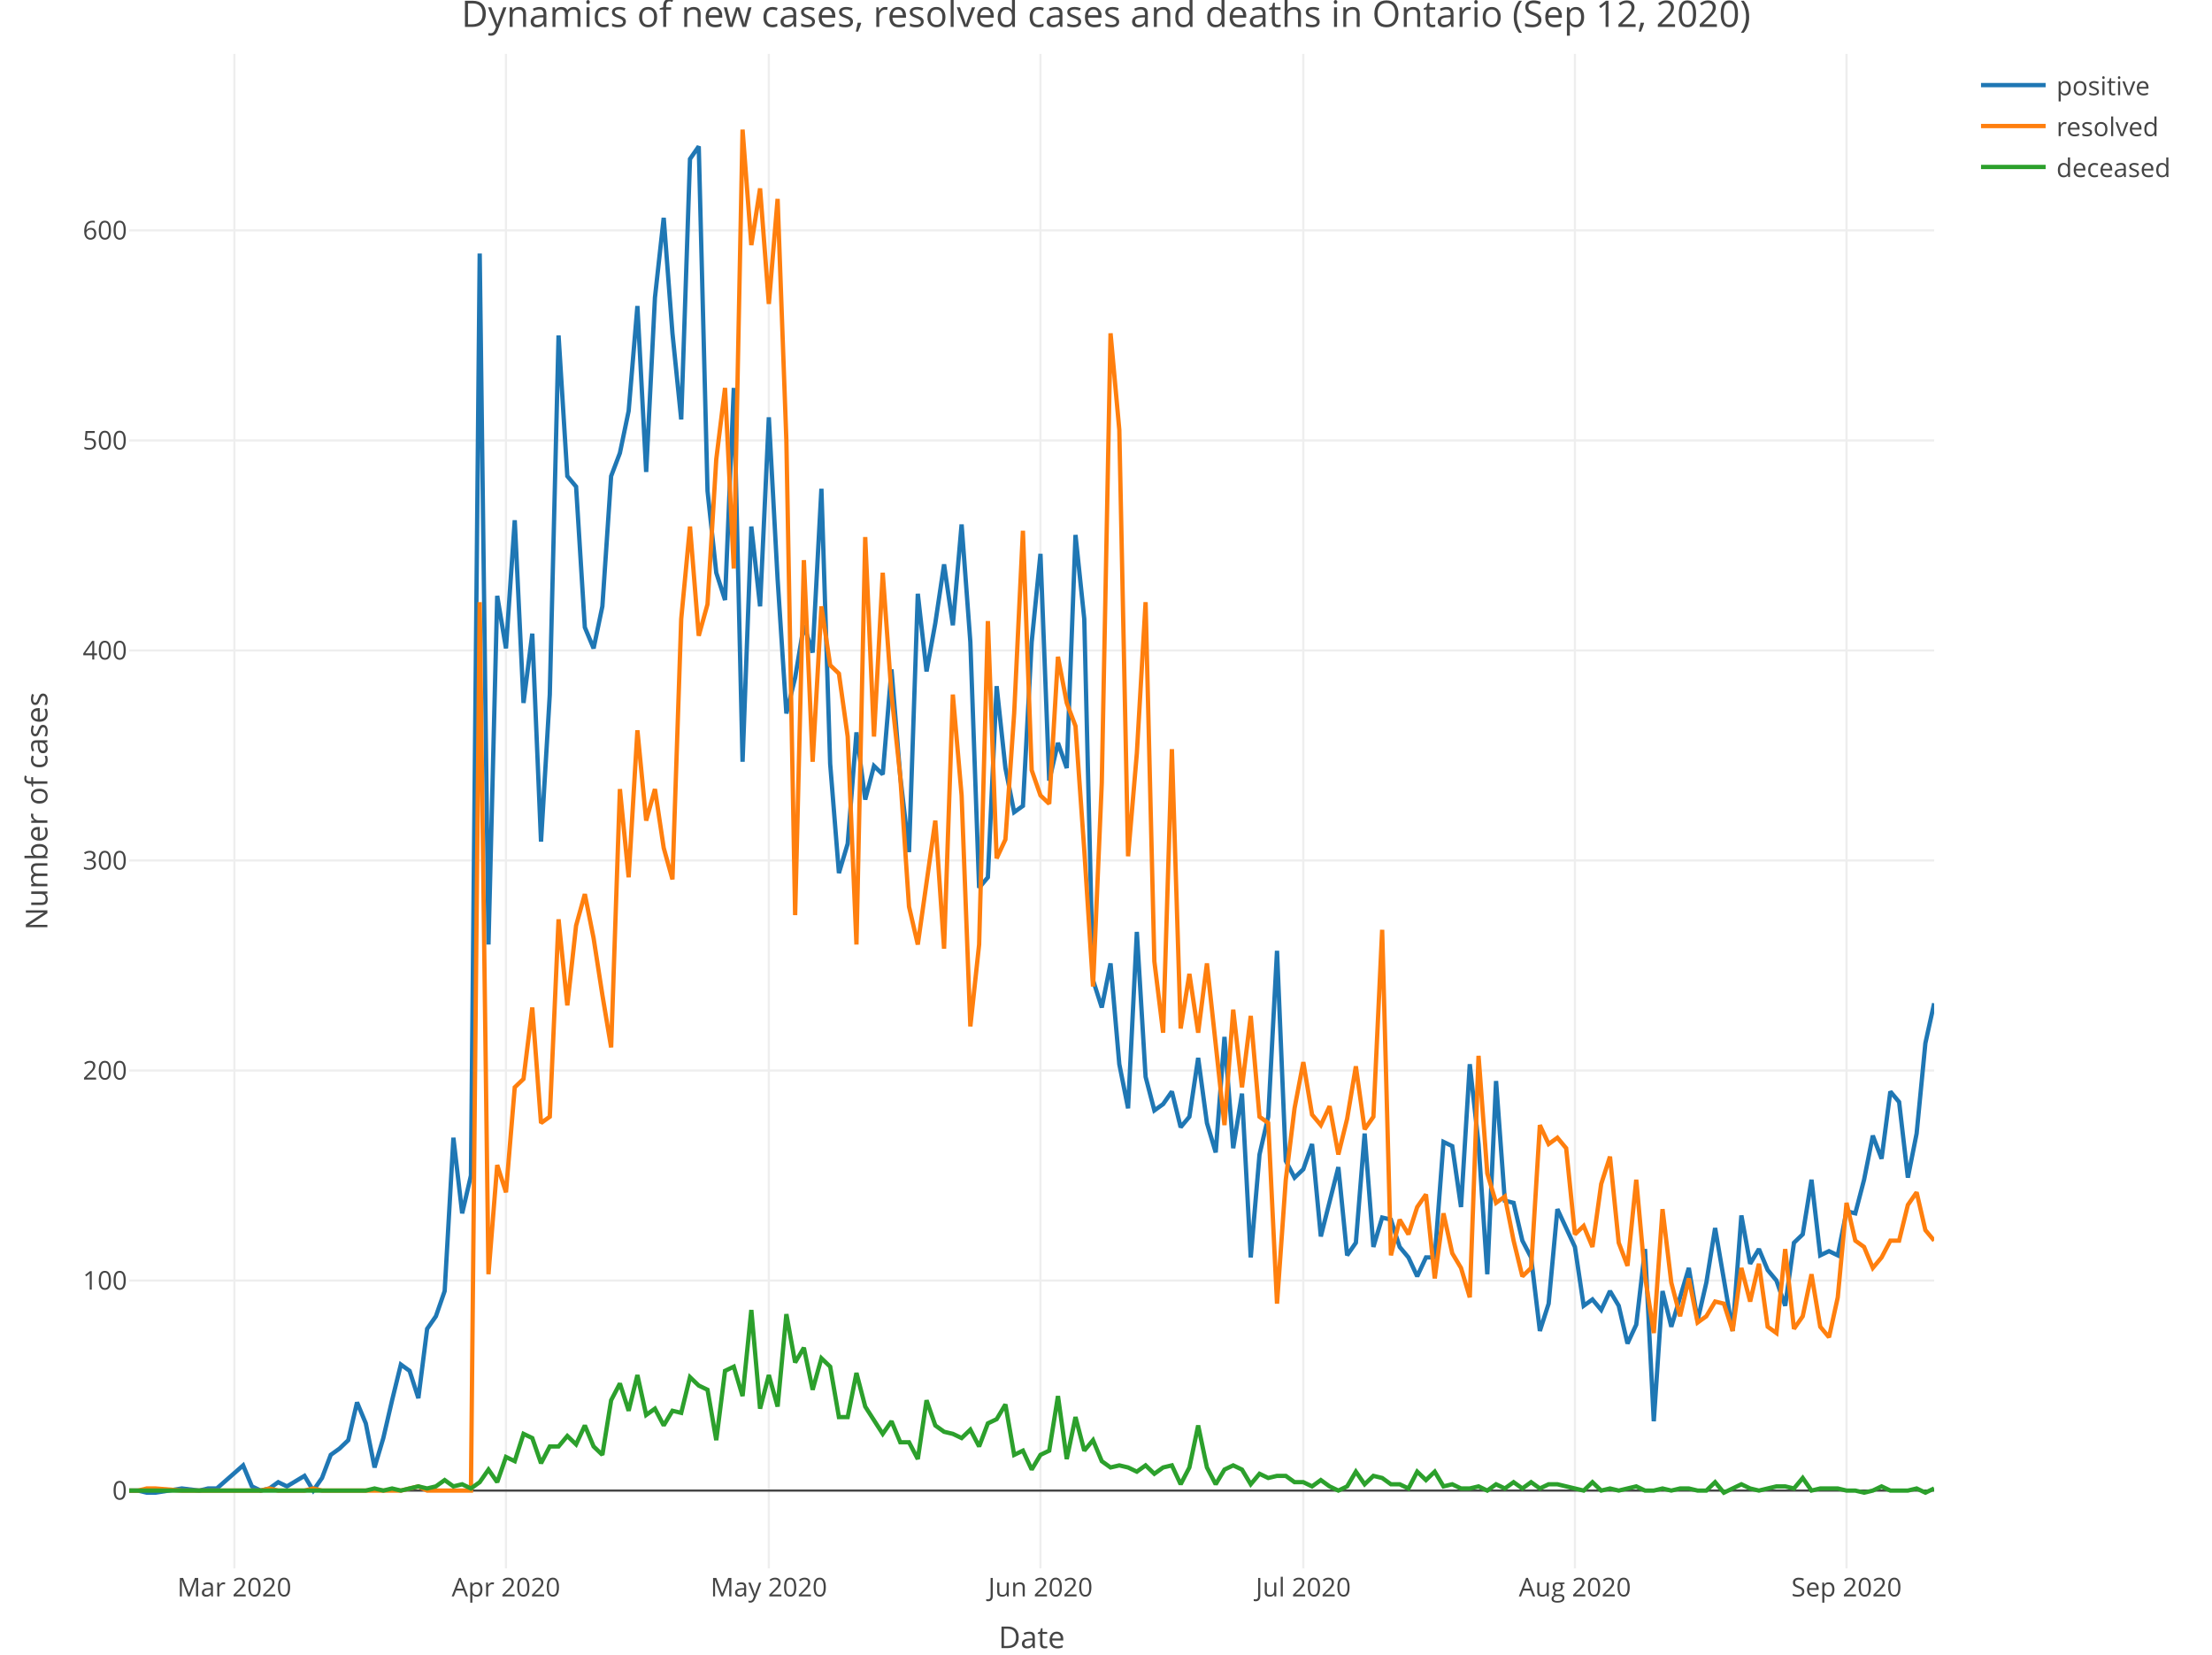
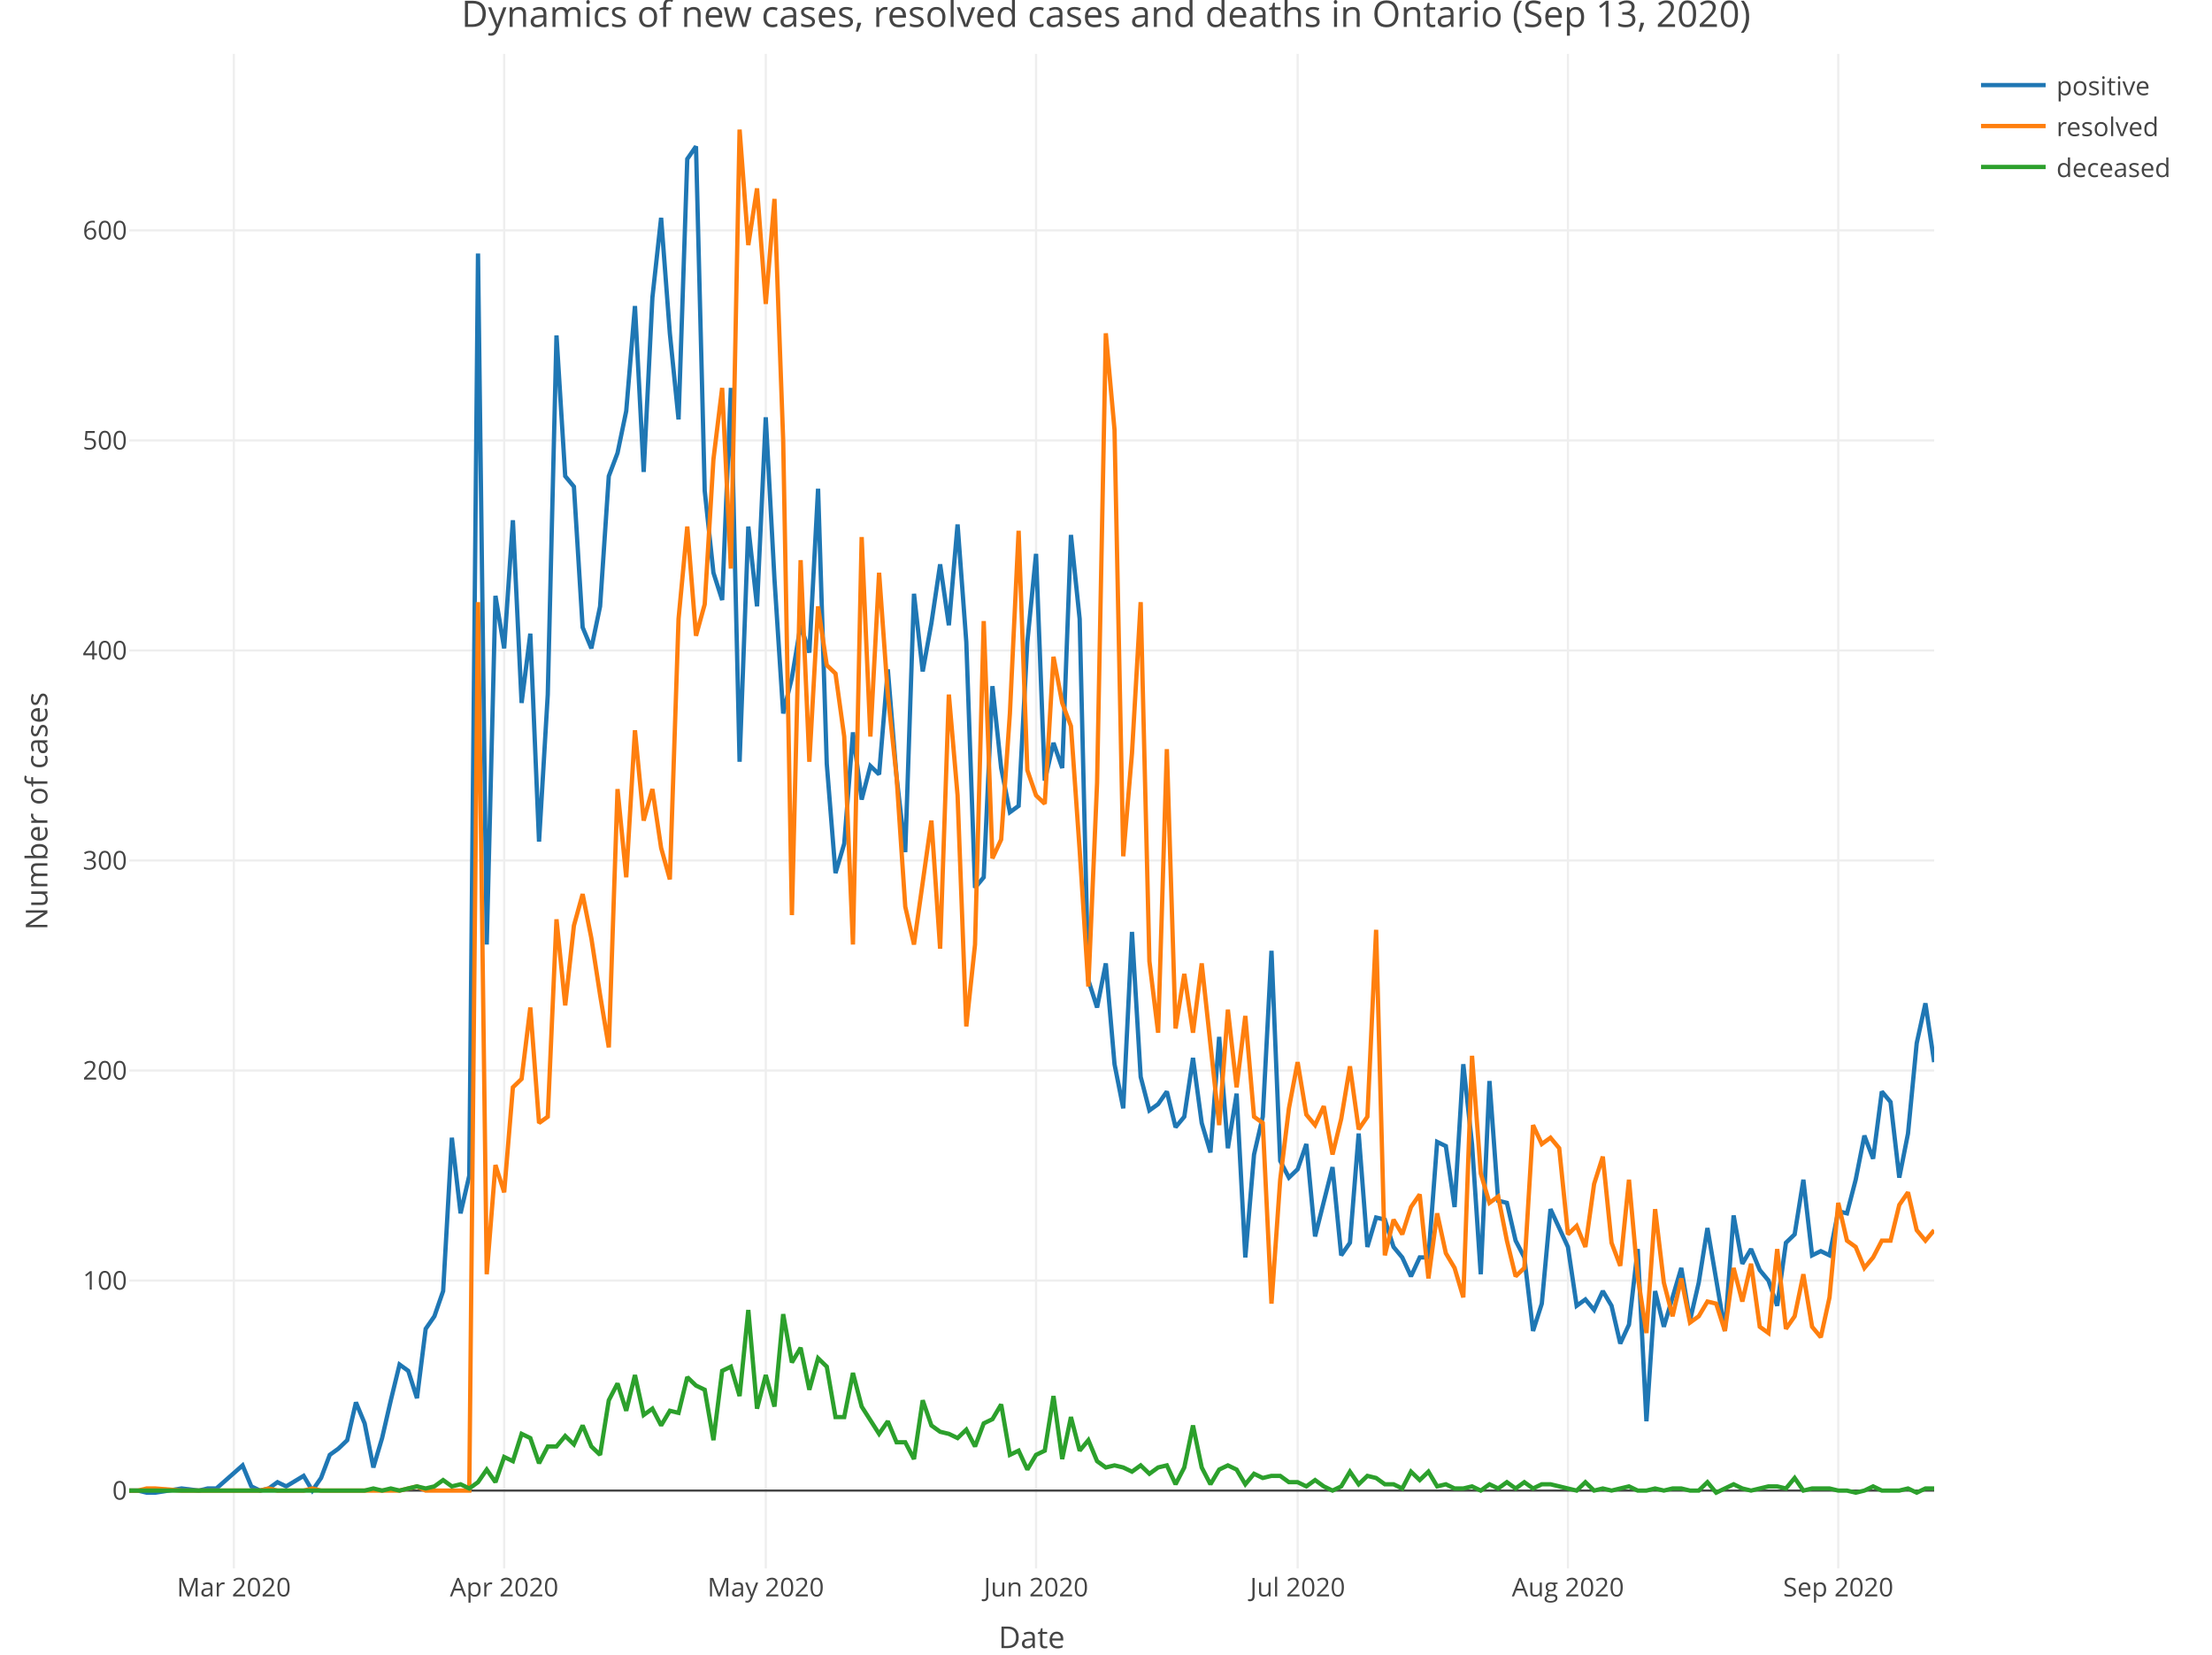
<svg xmlns="http://www.w3.org/2000/svg" class="main-svg" width="1027" height="768" style="" viewBox="0 0 1027 768">
  <rect x="0" y="0" width="1027" height="768" style="fill: rgb(255, 255, 255); fill-opacity: 1;" />
-   <defs id="defs-567b49">
+   <defs id="defs-040c00">
    <g class="clips">
-       <clipPath id="clip567b49xyplot" class="plotclip">
+       <clipPath id="clip040c00xyplot" class="plotclip">
        <rect width="838" height="703" />
      </clipPath>
-       <clipPath class="axesclip" id="clip567b49x">
+       <clipPath class="axesclip" id="clip040c00x">
        <rect x="60" y="0" width="838" height="768" />
      </clipPath>
-       <clipPath class="axesclip" id="clip567b49y">
+       <clipPath class="axesclip" id="clip040c00y">
        <rect x="0" y="25" width="1027" height="703" />
      </clipPath>
-       <clipPath class="axesclip" id="clip567b49xy">
+       <clipPath class="axesclip" id="clip040c00xy">
        <rect x="60" y="25" width="838" height="703" />
      </clipPath>
    </g>
    <g class="gradients" />
  </defs>
  <g class="bglayer" />
  <g class="layer-below">
    <g class="imagelayer" />
    <g class="shapelayer" />
  </g>
  <g class="cartesianlayer">
    <g class="subplot xy">
      <g class="layer-subplot">
        <g class="shapelayer" />
        <g class="imagelayer" />
      </g>
      <g class="gridlayer">
        <g class="x">
-           <path class="xgrid crisp" transform="translate(108.82,0)" d="M0,25v703" style="stroke: rgb(238, 238, 238); stroke-opacity: 1; stroke-width: 1px;" />
-           <path class="xgrid crisp" transform="translate(234.92,0)" d="M0,25v703" style="stroke: rgb(238, 238, 238); stroke-opacity: 1; stroke-width: 1px;" />
-           <path class="xgrid crisp" transform="translate(356.96,0)" d="M0,25v703" style="stroke: rgb(238, 238, 238); stroke-opacity: 1; stroke-width: 1px;" />
-           <path class="xgrid crisp" transform="translate(483.07,0)" d="M0,25v703" style="stroke: rgb(238, 238, 238); stroke-opacity: 1; stroke-width: 1px;" />
-           <path class="xgrid crisp" transform="translate(605.11,0)" d="M0,25v703" style="stroke: rgb(238, 238, 238); stroke-opacity: 1; stroke-width: 1px;" />
-           <path class="xgrid crisp" transform="translate(731.21,0)" d="M0,25v703" style="stroke: rgb(238, 238, 238); stroke-opacity: 1; stroke-width: 1px;" />
-           <path class="xgrid crisp" transform="translate(857.32,0)" d="M0,25v703" style="stroke: rgb(238, 238, 238); stroke-opacity: 1; stroke-width: 1px;" />
+           <path class="xgrid crisp" transform="translate(108.58,0)" d="M0,25v703" style="stroke: rgb(238, 238, 238); stroke-opacity: 1; stroke-width: 1px;" />
+           <path class="xgrid crisp" transform="translate(234.08,0)" d="M0,25v703" style="stroke: rgb(238, 238, 238); stroke-opacity: 1; stroke-width: 1px;" />
+           <path class="xgrid crisp" transform="translate(355.53,0)" d="M0,25v703" style="stroke: rgb(238, 238, 238); stroke-opacity: 1; stroke-width: 1px;" />
+           <path class="xgrid crisp" transform="translate(481.02,0)" d="M0,25v703" style="stroke: rgb(238, 238, 238); stroke-opacity: 1; stroke-width: 1px;" />
+           <path class="xgrid crisp" transform="translate(602.47,0)" d="M0,25v703" style="stroke: rgb(238, 238, 238); stroke-opacity: 1; stroke-width: 1px;" />
+           <path class="xgrid crisp" transform="translate(727.97,0)" d="M0,25v703" style="stroke: rgb(238, 238, 238); stroke-opacity: 1; stroke-width: 1px;" />
+           <path class="xgrid crisp" transform="translate(853.47,0)" d="M0,25v703" style="stroke: rgb(238, 238, 238); stroke-opacity: 1; stroke-width: 1px;" />
        </g>
        <g class="y">
          <path class="ygrid crisp" transform="translate(0,594.39)" d="M60,0h838" style="stroke: rgb(238, 238, 238); stroke-opacity: 1; stroke-width: 1px;" />
          <path class="ygrid crisp" transform="translate(0,496.9)" d="M60,0h838" style="stroke: rgb(238, 238, 238); stroke-opacity: 1; stroke-width: 1px;" />
          <path class="ygrid crisp" transform="translate(0,399.41)" d="M60,0h838" style="stroke: rgb(238, 238, 238); stroke-opacity: 1; stroke-width: 1px;" />
          <path class="ygrid crisp" transform="translate(0,301.92)" d="M60,0h838" style="stroke: rgb(238, 238, 238); stroke-opacity: 1; stroke-width: 1px;" />
          <path class="ygrid crisp" transform="translate(0,204.43)" d="M60,0h838" style="stroke: rgb(238, 238, 238); stroke-opacity: 1; stroke-width: 1px;" />
          <path class="ygrid crisp" transform="translate(0,106.94)" d="M60,0h838" style="stroke: rgb(238, 238, 238); stroke-opacity: 1; stroke-width: 1px;" />
        </g>
      </g>
      <g class="zerolinelayer">
        <path class="yzl zl crisp" transform="translate(0,691.88)" d="M60,0h838" style="stroke: rgb(68, 68, 68); stroke-opacity: 1; stroke-width: 1px;" />
      </g>
      <path class="xlines-below" />
      <path class="ylines-below" />
      <g class="overlines-below" />
      <g class="xaxislayer-below" />
      <g class="yaxislayer-below" />
      <g class="overaxes-below" />
-       <g class="plot" transform="translate(60, 25)" clip-path="url('#clip567b49xyplot')">
+       <g class="plot" transform="translate(60, 25)" clip-path="url('#clip040c00xyplot')">
        <g class="scatterlayer mlayer">
-           <g class="trace scatter trace56c4e7" style="stroke-miterlimit: 2; opacity: 1;">
+           <g class="trace scatter trace3d675e" style="stroke-miterlimit: 2; opacity: 1;">
            <g class="fills" />
            <g class="errorbars" />
            <g class="lines">
-               <path class="js-line" d="M0,666.88L4.07,666.88L8.14,667.85L12.2,667.85L24.41,665.9L32.54,666.88L36.61,665.9L40.68,665.9L52.88,655.18L56.95,664.93L61.02,666.88L65.09,665.9L69.16,662.98L73.22,664.93L81.36,660.05L85.43,666.88L89.5,661.03L93.56,650.3L97.63,647.38L101.7,643.48L105.77,625.93L109.83,635.68L113.9,656.15L117.97,642.5L122.04,624.96L126.11,608.38L130.17,611.31L134.24,623.98L138.31,591.81L142.38,585.96L146.45,574.26L150.51,503.09L154.58,538.19L158.65,520.64L162.72,92.67L166.79,413.41L170.85,251.57L174.92,275.95L178.99,216.48L183.06,301.29L187.13,269.12L191.19,365.64L195.26,297.39L199.33,130.69L203.4,196.01L207.47,200.88L211.53,266.2L215.6,275.95L219.67,256.45L223.74,196.01L227.81,185.28L231.87,165.78L235.94,117.04L240.01,194.06L244.08,113.14L248.15,76.1L252.21,129.71L256.28,169.68L260.35,48.8L264.42,42.95L268.49,202.83L272.55,240.85L276.62,253.52L280.69,155.06L284.76,328.59L288.83,219.4L292.89,256.45L296.96,168.71L301.03,243.78L305.1,306.17L309.17,289.59L313.23,265.22L317.3,277.9L321.37,201.86L325.44,329.57L329.5,380.26L333.57,366.61L337.64,314.94L341.71,346.14L345.78,330.54L349.84,334.44L353.91,285.7L357.98,335.41L362.05,370.51L366.12,250.6L370.18,286.67L374.25,264.25L378.32,236.95L382.39,265.22L386.46,218.43L390.52,273.02L394.59,387.08L398.66,382.21L402.73,293.49L406.8,331.51L410.86,351.99L414.93,349.06L419,273.02L423.07,232.08L427.14,337.36L431.2,319.82L435.27,331.51L439.34,223.3L443.41,262.3L447.48,429.98L451.54,442.65L455.61,422.18L459.68,468.97L463.75,489.45L467.82,407.56L471.88,474.82L475.95,490.42L480.02,487.5L484.09,481.65L488.16,498.22L492.22,493.35L496.29,466.05L500.36,496.27L504.43,509.92L508.5,456.3L512.56,507.97L516.63,482.62L520.7,558.66L524.77,510.89L528.83,493.35L532.9,416.33L536.97,513.82L541.04,521.62L545.11,517.72L549.17,506.02L553.24,548.91L561.38,516.74L565.45,557.69L569.51,551.84L573.58,501.14L577.65,553.79L581.72,540.14L585.79,541.12L589.85,553.79L593.92,558.66L597.99,567.44L602.06,558.66L606.13,558.66L610.19,505.04L614.26,506.99L618.33,535.27L622.4,468.97L626.47,506.02L630.53,566.46L634.6,476.77L638.67,532.34L642.74,533.32L646.81,550.86L650.87,558.66L654.94,592.78L659.01,580.11L663.08,536.24L671.21,553.79L675.28,581.09L679.35,578.16L683.42,583.04L687.49,574.26L691.55,581.09L695.62,598.63L699.69,589.86L703.76,554.76L707.83,634.7L711.89,574.26L715.96,590.83L724.1,563.54L728.17,587.91L732.23,570.36L736.3,545.01L744.44,592.78L748.5,539.17L752.57,561.59L756.64,554.76L760.71,564.51L764.78,569.39L768.84,581.09L772.91,551.84L776.98,547.94L781.05,522.59L785.12,557.69L789.18,555.74L793.25,557.69L797.32,537.22L801.39,538.19L805.46,522.59L809.52,502.12L813.59,512.84L817.66,481.65L821.73,486.52L825.8,521.62L829.86,501.14L833.93,459.22L838,440.7" style="vector-effect: non-scaling-stroke; fill: none; stroke: rgb(31, 119, 180); stroke-opacity: 1; stroke-width: 2px; opacity: 1;" />
+               <path class="js-line" d="M0,666.88L4.05,666.88L8.1,667.85L12.14,667.85L24.29,665.9L32.39,666.88L36.43,665.9L40.48,665.9L52.63,655.18L56.68,664.93L60.72,666.88L64.77,665.9L68.82,662.98L72.87,664.93L80.97,660.05L85.01,666.88L89.06,661.03L93.11,650.3L97.16,647.38L101.21,643.48L105.26,625.93L109.3,635.68L113.35,656.15L117.4,642.5L121.45,624.96L125.5,608.38L129.55,611.31L133.59,623.98L137.64,591.81L141.69,585.96L145.74,574.26L149.79,503.09L153.84,538.19L157.88,520.64L161.93,92.67L165.98,413.41L170.03,251.57L174.08,275.95L178.13,216.48L182.17,301.29L186.22,269.12L190.27,365.64L194.32,297.39L198.37,130.69L202.42,196.01L206.46,200.88L210.51,266.2L214.56,275.95L218.61,256.45L222.66,196.01L226.71,185.28L230.75,165.78L234.8,117.04L238.85,194.06L242.9,113.14L246.95,76.1L251,129.71L255.04,169.68L259.09,48.8L263.14,42.95L267.19,202.83L271.24,240.85L275.29,253.52L279.33,155.06L283.38,328.59L287.43,219.4L291.48,256.45L295.53,168.71L299.57,243.78L303.62,306.17L307.67,289.59L311.72,265.22L315.77,277.9L319.82,201.86L323.86,329.57L327.91,380.26L331.96,366.61L336.01,314.94L340.06,346.14L344.11,330.54L348.15,334.44L352.2,285.7L356.25,335.41L360.3,370.51L364.35,250.6L368.4,286.67L372.44,264.25L376.49,236.95L380.54,265.22L384.59,218.43L388.64,273.02L392.69,387.08L396.73,382.21L400.78,293.49L404.83,331.51L408.88,351.99L412.93,349.06L416.98,273.02L421.02,232.08L425.07,337.36L429.12,319.82L433.17,331.51L437.22,223.3L441.27,262.3L445.31,429.98L449.36,442.65L453.41,422.18L457.46,468.97L461.51,489.45L465.56,407.56L469.6,474.82L473.65,490.42L477.7,487.5L481.75,481.65L485.8,498.22L489.85,493.35L493.89,466.05L497.94,496.27L501.99,509.92L506.04,456.3L510.09,507.97L514.14,482.62L518.18,558.66L522.23,510.89L526.28,493.35L530.33,416.33L534.38,513.82L538.43,521.62L542.47,517.72L546.52,506.02L550.57,548.91L558.67,516.74L562.71,557.69L566.76,551.84L570.81,501.14L574.86,553.79L578.91,540.14L582.96,541.12L587,553.79L591.05,558.66L595.1,567.44L599.15,558.66L603.2,558.66L607.25,505.04L611.29,506.99L615.34,535.27L619.39,468.97L623.44,506.02L627.49,566.46L631.54,476.77L635.58,532.34L639.63,533.32L643.68,550.86L647.73,558.66L651.78,592.78L655.83,580.11L659.87,536.24L667.97,553.79L672.02,581.09L676.07,578.16L680.12,583.04L684.16,574.26L688.21,581.09L692.26,598.63L696.31,589.86L700.36,554.76L704.41,634.7L708.45,574.26L712.5,590.83L720.6,563.54L724.65,587.91L728.7,570.36L732.74,545.01L740.84,592.78L744.89,539.17L748.94,561.59L752.99,554.76L757.03,564.51L761.08,569.39L765.13,581.09L769.18,551.84L773.23,547.94L777.28,522.59L781.32,557.69L785.37,555.74L789.42,557.69L793.47,537.22L797.52,538.19L801.57,522.59L805.61,502.12L809.66,512.84L813.71,481.65L817.76,486.52L821.81,521.62L825.86,501.14L829.9,459.22L833.95,440.7L838,468" style="vector-effect: non-scaling-stroke; fill: none; stroke: rgb(31, 119, 180); stroke-opacity: 1; stroke-width: 2px; opacity: 1;" />
            </g>
            <g class="points" />
            <g class="text" />
          </g>
-           <g class="trace scatter trace16dbc5" style="stroke-miterlimit: 2; opacity: 1;">
+           <g class="trace scatter trace5df3fe" style="stroke-miterlimit: 2; opacity: 1;">
            <g class="fills" />
            <g class="errorbars" />
            <g class="lines">
-               <path class="js-line" d="M0,666.88L4.07,666.88L8.14,665.9L12.2,665.9L24.41,666.88L61.02,666.88L65.09,665.9L69.16,666.88L73.22,666.88L81.36,666.88L85.43,665.9L89.5,666.88L93.56,666.88L126.11,666.88L130.17,665.9L134.24,664.93L138.31,666.88L158.65,666.88L162.72,254.5L166.79,566.46L170.85,515.77L174.92,528.44L178.99,479.7L183.06,475.8L187.13,442.65L191.19,496.27L195.26,493.35L199.33,401.71L203.4,441.68L207.47,404.63L211.53,390.01L215.6,410.48L219.67,436.8L223.74,461.17L227.81,341.26L231.87,382.21L235.94,313.97L240.01,355.89L244.08,341.26L248.15,368.56L252.21,383.18L256.28,262.3L260.35,219.4L264.42,270.1L268.49,255.47L272.55,188.21L276.62,155.06L280.69,238.9L284.76,35.15L288.83,88.77L292.89,62.45L296.96,116.07L301.03,67.32L305.1,179.43L309.17,399.76L313.23,235L317.3,328.59L321.37,256.45L325.44,283.75L329.5,287.65L333.57,316.89L337.64,413.41L341.71,224.28L345.78,316.89L349.84,240.85L353.91,297.39L357.98,335.41L362.05,395.86L366.12,413.41L374.25,355.89L378.32,415.35L382.39,297.39L386.46,344.19L390.52,451.43L394.59,413.41L398.66,263.27L402.73,373.43L406.8,364.66L410.86,306.17L414.93,221.35L419,332.49L423.07,344.19L427.14,348.09L431.2,279.85L435.27,301.29L439.34,312.02L443.41,369.54L447.48,432.9L451.54,338.34L455.61,129.71L459.68,174.56L463.75,372.46L467.82,324.69L471.88,254.5L475.95,421.2L480.02,454.35L484.09,322.74L488.16,452.4L492.22,427.05L496.29,454.35L500.36,422.18L508.5,497.25L512.56,443.63L516.63,479.7L520.7,446.55L524.77,493.35L528.83,496.27L532.9,580.11L536.97,522.59L541.04,489.45L545.11,468L549.17,492.37L553.24,497.25L557.31,488.47L561.38,510.89L565.45,494.32L569.51,469.95L573.58,499.19L577.65,493.35L581.72,406.58L585.79,557.69L589.85,541.12L593.92,547.94L597.99,535.27L602.06,529.42L606.13,568.41L610.19,538.19L614.26,556.71L618.33,563.54L622.4,577.19L626.47,465.07L630.53,519.67L634.6,533.32L638.67,530.39L642.74,550.86L646.81,567.44L650.87,563.54L654.94,497.25L659.01,506.02L663.08,503.09L667.15,507.97L671.21,547.94L675.28,544.04L679.35,553.79L683.42,524.54L687.49,511.87L691.55,551.84L695.62,562.56L699.69,522.59L703.76,567.44L707.83,593.76L711.89,536.24L715.96,570.36L720.03,585.96L724.1,568.41L728.17,588.88L732.23,585.96L736.3,579.14L740.37,580.11L744.44,592.78L748.5,563.54L752.57,579.14L756.64,561.59L760.71,590.83L764.78,593.76L768.84,554.76L772.91,591.81L776.98,585.96L781.05,566.46L785.12,590.83L789.18,595.71L793.25,577.19L797.32,533.32L801.39,550.86L805.46,553.79L809.52,563.54L813.59,558.66L817.66,550.86L821.73,550.86L825.8,534.29L829.86,528.44L833.93,545.99L838,550.86" style="vector-effect: non-scaling-stroke; fill: none; stroke: rgb(255, 127, 14); stroke-opacity: 1; stroke-width: 2px; opacity: 1;" />
+               <path class="js-line" d="M0,666.88L4.05,666.88L8.1,665.9L12.14,665.9L24.29,666.88L60.72,666.88L64.77,665.9L68.82,666.88L72.87,666.88L80.97,666.88L85.01,665.9L89.06,666.88L93.11,666.88L125.5,666.88L129.55,665.9L133.59,664.93L137.64,666.88L157.88,666.88L161.93,254.5L165.98,566.46L170.03,515.77L174.08,528.44L178.13,479.7L182.17,475.8L186.22,442.65L190.27,496.27L194.32,493.35L198.37,401.71L202.42,441.68L206.46,404.63L210.51,390.01L214.56,410.48L218.61,436.8L222.66,461.17L226.71,341.26L230.75,382.21L234.8,313.97L238.85,355.89L242.9,341.26L246.95,368.56L251,383.18L255.04,262.3L259.09,219.4L263.14,270.1L267.19,255.47L271.24,188.21L275.29,155.06L279.33,238.9L283.38,35.15L287.43,88.77L291.48,62.45L295.53,116.07L299.57,67.32L303.62,179.43L307.67,399.76L311.72,235L315.77,328.59L319.82,256.45L323.86,283.75L327.91,287.65L331.96,316.89L336.01,413.41L340.06,224.28L344.11,316.89L348.15,240.85L352.2,297.39L356.25,335.41L360.3,395.86L364.35,413.41L372.44,355.89L376.49,415.35L380.54,297.39L384.59,344.19L388.64,451.43L392.69,413.41L396.73,263.27L400.78,373.43L404.83,364.66L408.88,306.17L412.93,221.35L416.98,332.49L421.02,344.19L425.07,348.09L429.12,279.85L433.17,301.29L437.22,312.02L441.27,369.54L445.31,432.9L449.36,338.34L453.41,129.71L457.46,174.56L461.51,372.46L465.56,324.69L469.6,254.5L473.65,421.2L477.7,454.35L481.75,322.74L485.8,452.4L489.85,427.05L493.89,454.35L497.94,422.18L506.04,497.25L510.09,443.63L514.14,479.7L518.18,446.55L522.23,493.35L526.28,496.27L530.33,580.11L534.38,522.59L538.43,489.45L542.47,468L546.52,492.37L550.57,497.25L554.62,488.47L558.67,510.89L562.71,494.32L566.76,469.95L570.81,499.19L574.86,493.35L578.91,406.58L582.96,557.69L587,541.12L591.05,547.94L595.1,535.27L599.15,529.42L603.2,568.41L607.25,538.19L611.29,556.71L615.34,563.54L619.39,577.19L623.44,465.07L627.49,519.67L631.54,533.32L635.58,530.39L639.63,550.86L643.68,567.44L647.73,563.54L651.78,497.25L655.83,506.02L659.87,503.09L663.92,507.97L667.97,547.94L672.02,544.04L676.07,553.79L680.12,524.54L684.16,511.87L688.21,551.84L692.26,562.56L696.31,522.59L700.36,567.44L704.41,593.76L708.45,536.24L712.5,570.36L716.55,585.96L720.6,568.41L724.65,588.88L728.7,585.96L732.74,579.14L736.79,580.11L740.84,592.78L744.89,563.54L748.94,579.14L752.99,561.59L757.03,590.83L761.08,593.76L765.13,554.76L769.18,591.81L773.23,585.96L777.28,566.46L781.32,590.83L785.37,595.71L789.42,577.19L793.47,533.32L797.52,550.86L801.57,553.79L805.61,563.54L809.66,558.66L813.71,550.86L817.76,550.86L821.81,534.29L825.86,528.44L829.9,545.99L833.95,550.86L838,545.99" style="vector-effect: non-scaling-stroke; fill: none; stroke: rgb(255, 127, 14); stroke-opacity: 1; stroke-width: 2px; opacity: 1;" />
            </g>
            <g class="points" />
            <g class="text" />
          </g>
-           <g class="trace scatter traceef0335" style="stroke-miterlimit: 2; opacity: 1;">
+           <g class="trace scatter trace4959bf" style="stroke-miterlimit: 2; opacity: 1;">
            <g class="fills" />
            <g class="errorbars" />
            <g class="lines">
-               <path class="js-line" d="M0,666.88L109.83,666.88L113.9,665.9L117.97,666.88L122.04,665.9L126.11,666.88L130.17,665.9L134.24,664.93L138.31,665.9L142.38,664.93L146.45,662L150.51,664.93L154.58,663.95L158.65,665.9L162.72,662.98L166.79,657.13L170.85,662.98L174.92,651.28L178.99,653.23L183.06,640.55L187.13,642.5L191.19,654.2L195.26,646.4L199.33,646.4L203.4,641.53L207.47,645.43L211.53,636.65L215.6,646.4L219.67,650.3L223.74,624.96L227.81,617.16L231.87,629.83L235.94,613.26L240.01,631.78L244.08,628.85L248.15,636.65L252.21,629.83L256.28,630.8L260.35,614.23L264.42,618.13L268.49,620.08L272.55,643.48L276.62,611.31L280.69,609.36L284.76,623.01L288.83,583.04L292.89,628.85L296.96,613.26L301.03,627.88L305.1,584.98L309.17,607.41L313.23,600.58L317.3,620.08L321.37,605.46L325.44,609.36L329.5,632.75L333.57,632.75L337.64,612.28L341.71,627.88L349.84,640.55L353.91,634.7L357.98,644.45L362.05,644.45L366.12,652.25L370.18,624.96L374.25,636.65L378.32,639.58L382.39,640.55L386.46,642.5L390.52,638.6L394.59,646.4L398.66,635.68L402.73,633.73L406.8,626.9L410.86,650.3L414.93,648.35L419,657.13L423.07,650.3L427.14,648.35L431.2,623.01L435.27,652.25L439.34,632.75L443.41,648.35L447.48,643.48L451.54,653.23L455.61,656.15L459.68,655.18L463.75,656.15L467.82,658.1L471.88,655.18L475.95,659.08L480.02,656.15L484.09,655.18L488.16,663.95L492.22,656.15L496.29,636.65L500.36,656.15L504.43,663.95L508.5,657.13L512.56,655.18L516.63,657.13L520.7,663.95L524.77,659.08L528.83,661.03L532.9,660.05L536.97,660.05L541.04,662.98L545.11,662.98L549.17,664.93L553.24,662L557.31,664.93L561.38,666.88L565.45,664.93L569.51,658.1L573.58,663.95L577.65,660.05L581.72,661.03L585.79,663.95L589.85,663.95L593.92,665.9L597.99,658.1L602.06,662L606.13,658.1L610.19,664.93L614.26,663.95L618.33,665.9L622.4,665.9L626.47,664.93L630.53,666.88L634.6,663.95L638.67,665.9L642.74,662.98L646.81,665.9L650.87,662.98L654.94,665.9L659.01,663.95L663.08,663.95L675.28,666.88L679.35,662.98L683.42,666.88L687.49,665.9L691.55,666.88L695.62,665.9L699.69,664.93L703.76,666.88L707.83,666.88L711.89,665.9L715.96,666.88L720.03,665.9L724.1,665.9L728.17,666.88L732.23,666.88L736.3,662.98L740.37,667.85L744.44,665.9L748.5,663.95L752.57,665.9L756.64,666.88L760.71,665.9L764.78,664.93L768.84,664.93L772.91,665.9L776.98,661.03L781.05,666.88L785.12,665.9L793.25,665.9L797.32,666.88L801.39,666.88L805.46,667.85L809.52,666.88L813.59,664.93L817.66,666.88L821.73,666.88L825.8,666.88L829.86,665.9L833.93,667.85L838,665.9" style="vector-effect: non-scaling-stroke; fill: none; stroke: rgb(44, 160, 44); stroke-opacity: 1; stroke-width: 2px; opacity: 1;" />
+               <path class="js-line" d="M0,666.88L109.3,666.88L113.35,665.9L117.4,666.88L121.45,665.9L125.5,666.88L129.55,665.9L133.59,664.93L137.64,665.9L141.69,664.93L145.74,662L149.79,664.93L153.84,663.95L157.88,665.9L161.93,662.98L165.98,657.13L170.03,662.98L174.08,651.28L178.13,653.23L182.17,640.55L186.22,642.5L190.27,654.2L194.32,646.4L198.37,646.4L202.42,641.53L206.46,645.43L210.51,636.65L214.56,646.4L218.61,650.3L222.66,624.96L226.71,617.16L230.75,629.83L234.8,613.26L238.85,631.78L242.9,628.85L246.95,636.65L251,629.83L255.04,630.8L259.09,614.23L263.14,618.13L267.19,620.08L271.24,643.48L275.29,611.31L279.33,609.36L283.38,623.01L287.43,583.04L291.48,628.85L295.53,613.26L299.57,627.88L303.62,584.98L307.67,607.41L311.72,600.58L315.77,620.08L319.82,605.46L323.86,609.36L327.91,632.75L331.96,632.75L336.01,612.28L340.06,627.88L348.15,640.55L352.2,634.7L356.25,644.45L360.3,644.45L364.35,652.25L368.4,624.96L372.44,636.65L376.49,639.58L380.54,640.55L384.59,642.5L388.64,638.6L392.69,646.4L396.73,635.68L400.78,633.73L404.83,626.9L408.88,650.3L412.93,648.35L416.98,657.13L421.02,650.3L425.07,648.35L429.12,623.01L433.17,652.25L437.22,632.75L441.27,648.35L445.31,643.48L449.36,653.23L453.41,656.15L457.46,655.18L461.51,656.15L465.56,658.1L469.6,655.18L473.65,659.08L477.7,656.15L481.75,655.18L485.8,663.95L489.85,656.15L493.89,636.65L497.94,656.15L501.99,663.95L506.04,657.13L510.09,655.18L514.14,657.13L518.18,663.95L522.23,659.08L526.28,661.03L530.33,660.05L534.38,660.05L538.43,662.98L542.47,662.98L546.52,664.93L550.57,662L554.62,664.93L558.67,666.88L562.71,664.93L566.76,658.1L570.81,663.95L574.86,660.05L578.91,661.03L582.96,663.95L587,663.95L591.05,665.9L595.1,658.1L599.15,662L603.2,658.1L607.25,664.93L611.29,663.95L615.34,665.9L619.39,665.9L623.44,664.93L627.49,666.88L631.54,663.95L635.58,665.9L639.63,662.98L643.68,665.9L647.73,662.98L651.78,665.9L655.83,663.95L659.87,663.95L672.02,666.88L676.07,662.98L680.12,666.88L684.16,665.9L688.21,666.88L692.26,665.9L696.31,664.93L700.36,666.88L704.41,666.88L708.45,665.9L712.5,666.88L716.55,665.9L720.6,665.9L724.65,666.88L728.7,666.88L732.74,662.98L736.79,667.85L740.84,665.9L744.89,663.95L748.94,665.9L752.99,666.88L757.03,665.9L761.08,664.93L765.13,664.93L769.18,665.9L773.23,661.03L777.28,666.88L781.32,665.9L789.42,665.9L793.47,666.88L797.52,666.88L801.57,667.85L805.61,666.88L809.66,664.93L813.71,666.88L817.76,666.88L821.81,666.88L825.86,665.9L829.9,667.85L833.95,665.9L838,665.9" style="vector-effect: non-scaling-stroke; fill: none; stroke: rgb(44, 160, 44); stroke-opacity: 1; stroke-width: 2px; opacity: 1;" />
            </g>
            <g class="points" />
            <g class="text" />
          </g>
        </g>
      </g>
      <g class="overplot" />
      <path class="xlines-above crisp" style="fill: none;" d="M0,0" />
      <path class="ylines-above crisp" style="fill: none;" d="M0,0" />
      <g class="overlines-above" />
      <g class="xaxislayer-above">
        <g class="xtick">
-           <text text-anchor="middle" x="0" y="741" transform="translate(108.82,0)" style="font-family: 'Open Sans', verdana, arial, sans-serif; font-size: 12px; fill: rgb(68, 68, 68); fill-opacity: 1; white-space: pre;">Mar 2020</text>
-         </g>
-         <g class="xtick">
-           <text text-anchor="middle" x="0" y="741" transform="translate(234.92,0)" style="font-family: 'Open Sans', verdana, arial, sans-serif; font-size: 12px; fill: rgb(68, 68, 68); fill-opacity: 1; white-space: pre;">Apr 2020</text>
-         </g>
-         <g class="xtick">
-           <text text-anchor="middle" x="0" y="741" transform="translate(356.96,0)" style="font-family: 'Open Sans', verdana, arial, sans-serif; font-size: 12px; fill: rgb(68, 68, 68); fill-opacity: 1; white-space: pre;">May 2020</text>
-         </g>
-         <g class="xtick">
-           <text text-anchor="middle" x="0" y="741" transform="translate(483.07,0)" style="font-family: 'Open Sans', verdana, arial, sans-serif; font-size: 12px; fill: rgb(68, 68, 68); fill-opacity: 1; white-space: pre;">Jun 2020</text>
-         </g>
-         <g class="xtick">
-           <text text-anchor="middle" x="0" y="741" transform="translate(605.11,0)" style="font-family: 'Open Sans', verdana, arial, sans-serif; font-size: 12px; fill: rgb(68, 68, 68); fill-opacity: 1; white-space: pre;">Jul 2020</text>
-         </g>
-         <g class="xtick">
-           <text text-anchor="middle" x="0" y="741" transform="translate(731.21,0)" style="font-family: 'Open Sans', verdana, arial, sans-serif; font-size: 12px; fill: rgb(68, 68, 68); fill-opacity: 1; white-space: pre;">Aug 2020</text>
-         </g>
-         <g class="xtick">
-           <text text-anchor="middle" x="0" y="741" transform="translate(857.32,0)" style="font-family: 'Open Sans', verdana, arial, sans-serif; font-size: 12px; fill: rgb(68, 68, 68); fill-opacity: 1; white-space: pre;">Sep 2020</text>
+           <text text-anchor="middle" x="0" y="741" transform="translate(108.58,0)" style="font-family: 'Open Sans', verdana, arial, sans-serif; font-size: 12px; fill: rgb(68, 68, 68); fill-opacity: 1; white-space: pre;">Mar 2020</text>
+         </g>
+         <g class="xtick">
+           <text text-anchor="middle" x="0" y="741" transform="translate(234.08,0)" style="font-family: 'Open Sans', verdana, arial, sans-serif; font-size: 12px; fill: rgb(68, 68, 68); fill-opacity: 1; white-space: pre;">Apr 2020</text>
+         </g>
+         <g class="xtick">
+           <text text-anchor="middle" x="0" y="741" transform="translate(355.53,0)" style="font-family: 'Open Sans', verdana, arial, sans-serif; font-size: 12px; fill: rgb(68, 68, 68); fill-opacity: 1; white-space: pre;">May 2020</text>
+         </g>
+         <g class="xtick">
+           <text text-anchor="middle" x="0" y="741" transform="translate(481.02,0)" style="font-family: 'Open Sans', verdana, arial, sans-serif; font-size: 12px; fill: rgb(68, 68, 68); fill-opacity: 1; white-space: pre;">Jun 2020</text>
+         </g>
+         <g class="xtick">
+           <text text-anchor="middle" x="0" y="741" transform="translate(602.47,0)" style="font-family: 'Open Sans', verdana, arial, sans-serif; font-size: 12px; fill: rgb(68, 68, 68); fill-opacity: 1; white-space: pre;">Jul 2020</text>
+         </g>
+         <g class="xtick">
+           <text text-anchor="middle" x="0" y="741" transform="translate(727.97,0)" style="font-family: 'Open Sans', verdana, arial, sans-serif; font-size: 12px; fill: rgb(68, 68, 68); fill-opacity: 1; white-space: pre;">Aug 2020</text>
+         </g>
+         <g class="xtick">
+           <text text-anchor="middle" x="0" y="741" transform="translate(853.47,0)" style="font-family: 'Open Sans', verdana, arial, sans-serif; font-size: 12px; fill: rgb(68, 68, 68); fill-opacity: 1; white-space: pre;">Sep 2020</text>
        </g>
      </g>
      <g class="yaxislayer-above">
        <g class="ytick">
          <text text-anchor="end" x="59" y="4.2" transform="translate(0,691.88)" style="font-family: 'Open Sans', verdana, arial, sans-serif; font-size: 12px; fill: rgb(68, 68, 68); fill-opacity: 1; white-space: pre;">0</text>
        </g>
        <g class="ytick">
          <text text-anchor="end" x="59" y="4.2" transform="translate(0,594.39)" style="font-family: 'Open Sans', verdana, arial, sans-serif; font-size: 12px; fill: rgb(68, 68, 68); fill-opacity: 1; white-space: pre;">100</text>
        </g>
        <g class="ytick">
          <text text-anchor="end" x="59" y="4.2" transform="translate(0,496.9)" style="font-family: 'Open Sans', verdana, arial, sans-serif; font-size: 12px; fill: rgb(68, 68, 68); fill-opacity: 1; white-space: pre;">200</text>
        </g>
        <g class="ytick">
          <text text-anchor="end" x="59" y="4.2" transform="translate(0,399.41)" style="font-family: 'Open Sans', verdana, arial, sans-serif; font-size: 12px; fill: rgb(68, 68, 68); fill-opacity: 1; white-space: pre;">300</text>
        </g>
        <g class="ytick">
          <text text-anchor="end" x="59" y="4.2" transform="translate(0,301.92)" style="font-family: 'Open Sans', verdana, arial, sans-serif; font-size: 12px; fill: rgb(68, 68, 68); fill-opacity: 1; white-space: pre;">400</text>
        </g>
        <g class="ytick">
          <text text-anchor="end" x="59" y="4.2" transform="translate(0,204.43)" style="font-family: 'Open Sans', verdana, arial, sans-serif; font-size: 12px; fill: rgb(68, 68, 68); fill-opacity: 1; white-space: pre;">500</text>
        </g>
        <g class="ytick">
          <text text-anchor="end" x="59" y="4.2" transform="translate(0,106.94)" style="font-family: 'Open Sans', verdana, arial, sans-serif; font-size: 12px; fill: rgb(68, 68, 68); fill-opacity: 1; white-space: pre;">600</text>
        </g>
      </g>
      <g class="overaxes-above" />
    </g>
  </g>
  <g class="polarlayer" />
  <g class="ternarylayer" />
  <g class="geolayer" />
  <g class="funnelarealayer" />
  <g class="pielayer" />
  <g class="treemaplayer" />
  <g class="sunburstlayer" />
  <g class="glimages" />
-   <defs id="topdefs-567b49">
+   <defs id="topdefs-040c00">
    <g class="clips" />
-     <clipPath id="legend567b49">
+     <clipPath id="legend040c00">
      <rect width="102" height="67" x="0" y="0" />
    </clipPath>
  </defs>
  <g class="layer-above">
    <g class="imagelayer" />
    <g class="shapelayer" />
  </g>
  <g class="infolayer">
    <g class="legend" pointer-events="all" transform="translate(914.76, 25)">
      <rect class="bg" shape-rendering="crispEdges" style="stroke: rgb(68, 68, 68); stroke-opacity: 1; fill: rgb(255, 255, 255); fill-opacity: 1; stroke-width: 0px;" width="102" height="67" x="0" y="0" />
-       <g class="scrollbox" transform="translate(0, 0)" clip-path="url('#legend567b49')">
+       <g class="scrollbox" transform="translate(0, 0)" clip-path="url('#legend040c00')">
        <g class="groups">
          <g class="traces" style="opacity: 1;" transform="translate(0, 14.5)">
            <text class="legendtext user-select-none" text-anchor="start" x="40" y="4.68" style="font-family: 'Open Sans', verdana, arial, sans-serif; font-size: 12px; fill: rgb(68, 68, 68); fill-opacity: 1; white-space: pre;">positive</text>
            <g class="layers" style="opacity: 1;">
              <g class="legendfill" />
              <g class="legendlines">
                <path class="js-line" d="M5,0h30" style="fill: none; stroke: rgb(31, 119, 180); stroke-opacity: 1; stroke-width: 2px;" />
              </g>
              <g class="legendsymbols">
                <g class="legendpoints" />
              </g>
            </g>
            <rect class="legendtoggle" pointer-events="all" x="0" y="-9.5" width="96.109" height="19" style="cursor: pointer; fill: rgb(0, 0, 0); fill-opacity: 0;" />
          </g>
          <g class="traces" style="opacity: 1;" transform="translate(0, 33.5)">
            <text class="legendtext user-select-none" text-anchor="start" x="40" y="4.68" style="font-family: 'Open Sans', verdana, arial, sans-serif; font-size: 12px; fill: rgb(68, 68, 68); fill-opacity: 1; white-space: pre;">resolved</text>
            <g class="layers" style="opacity: 1;">
              <g class="legendfill" />
              <g class="legendlines">
                <path class="js-line" d="M5,0h30" style="fill: none; stroke: rgb(255, 127, 14); stroke-opacity: 1; stroke-width: 2px;" />
              </g>
              <g class="legendsymbols">
                <g class="legendpoints" />
              </g>
            </g>
            <rect class="legendtoggle" pointer-events="all" x="0" y="-9.5" width="96.109" height="19" style="cursor: pointer; fill: rgb(0, 0, 0); fill-opacity: 0;" />
          </g>
          <g class="traces" style="opacity: 1;" transform="translate(0, 52.5)">
            <text class="legendtext user-select-none" text-anchor="start" x="40" y="4.68" style="font-family: 'Open Sans', verdana, arial, sans-serif; font-size: 12px; fill: rgb(68, 68, 68); fill-opacity: 1; white-space: pre;">deceased</text>
            <g class="layers" style="opacity: 1;">
              <g class="legendfill" />
              <g class="legendlines">
                <path class="js-line" d="M5,0h30" style="fill: none; stroke: rgb(44, 160, 44); stroke-opacity: 1; stroke-width: 2px;" />
              </g>
              <g class="legendsymbols">
                <g class="legendpoints" />
              </g>
            </g>
            <rect class="legendtoggle" pointer-events="all" x="0" y="-9.5" width="96.109" height="19" style="cursor: pointer; fill: rgb(0, 0, 0); fill-opacity: 0;" />
          </g>
        </g>
      </g>
      <rect class="scrollbar" rx="20" ry="3" width="0" height="0" style="fill: rgb(128, 139, 164); fill-opacity: 1;" x="0" y="0" />
    </g>
    <g class="g-gtitle">
-       <text class="gtitle" x="513.5" y="12.5" text-anchor="middle" dy="0em" style="font-family: 'Open Sans', verdana, arial, sans-serif; font-size: 17px; fill: rgb(68, 68, 68); opacity: 1; font-weight: normal; white-space: pre;">Dynamics of new cases, resolved cases and deaths in Ontario (Sep 12, 2020)</text>
+       <text class="gtitle" x="513.5" y="12.5" text-anchor="middle" dy="0em" style="font-family: 'Open Sans', verdana, arial, sans-serif; font-size: 17px; fill: rgb(68, 68, 68); opacity: 1; font-weight: normal; white-space: pre;">Dynamics of new cases, resolved cases and deaths in Ontario (Sep 13, 2020)</text>
    </g>
    <g class="g-xtitle" transform="translate(0,-15)">
      <text class="xtitle" x="479" y="780" text-anchor="middle" style="font-family: 'Open Sans', verdana, arial, sans-serif; font-size: 14px; fill: rgb(68, 68, 68); opacity: 1; font-weight: normal; white-space: pre;">Date</text>
    </g>
    <g class="g-ytitle">
      <text class="ytitle" transform="rotate(-90,22,376.5)" x="22" y="376.5" text-anchor="middle" style="font-family: 'Open Sans', verdana, arial, sans-serif; font-size: 14px; fill: rgb(68, 68, 68); opacity: 1; font-weight: normal; white-space: pre;">Number of cases</text>
    </g>
  </g>
</svg>
